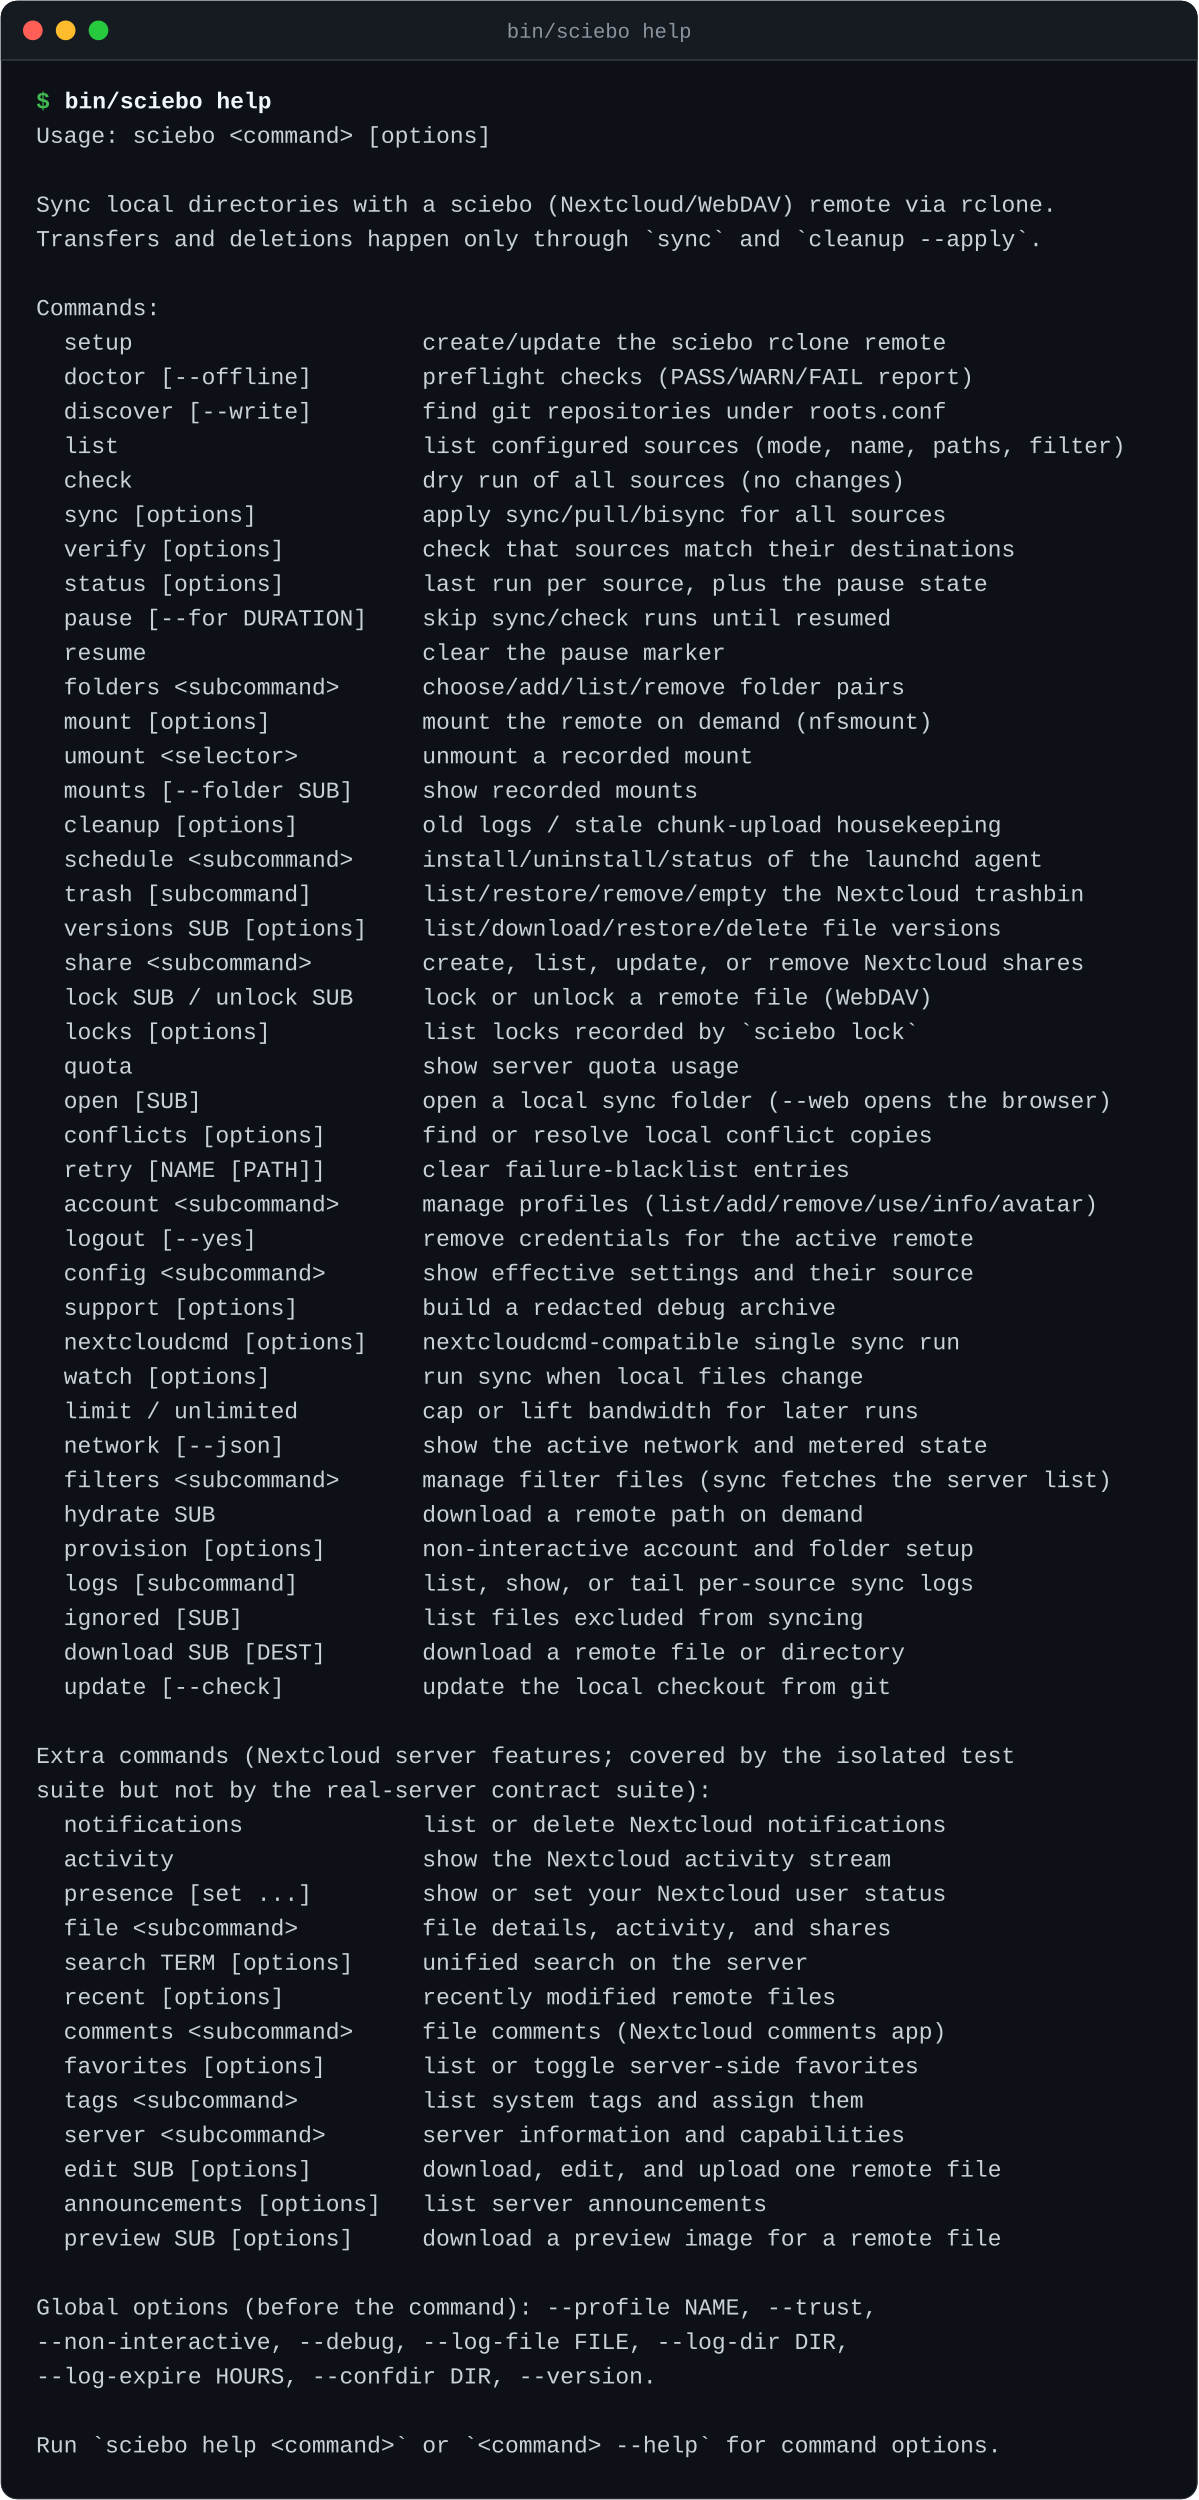
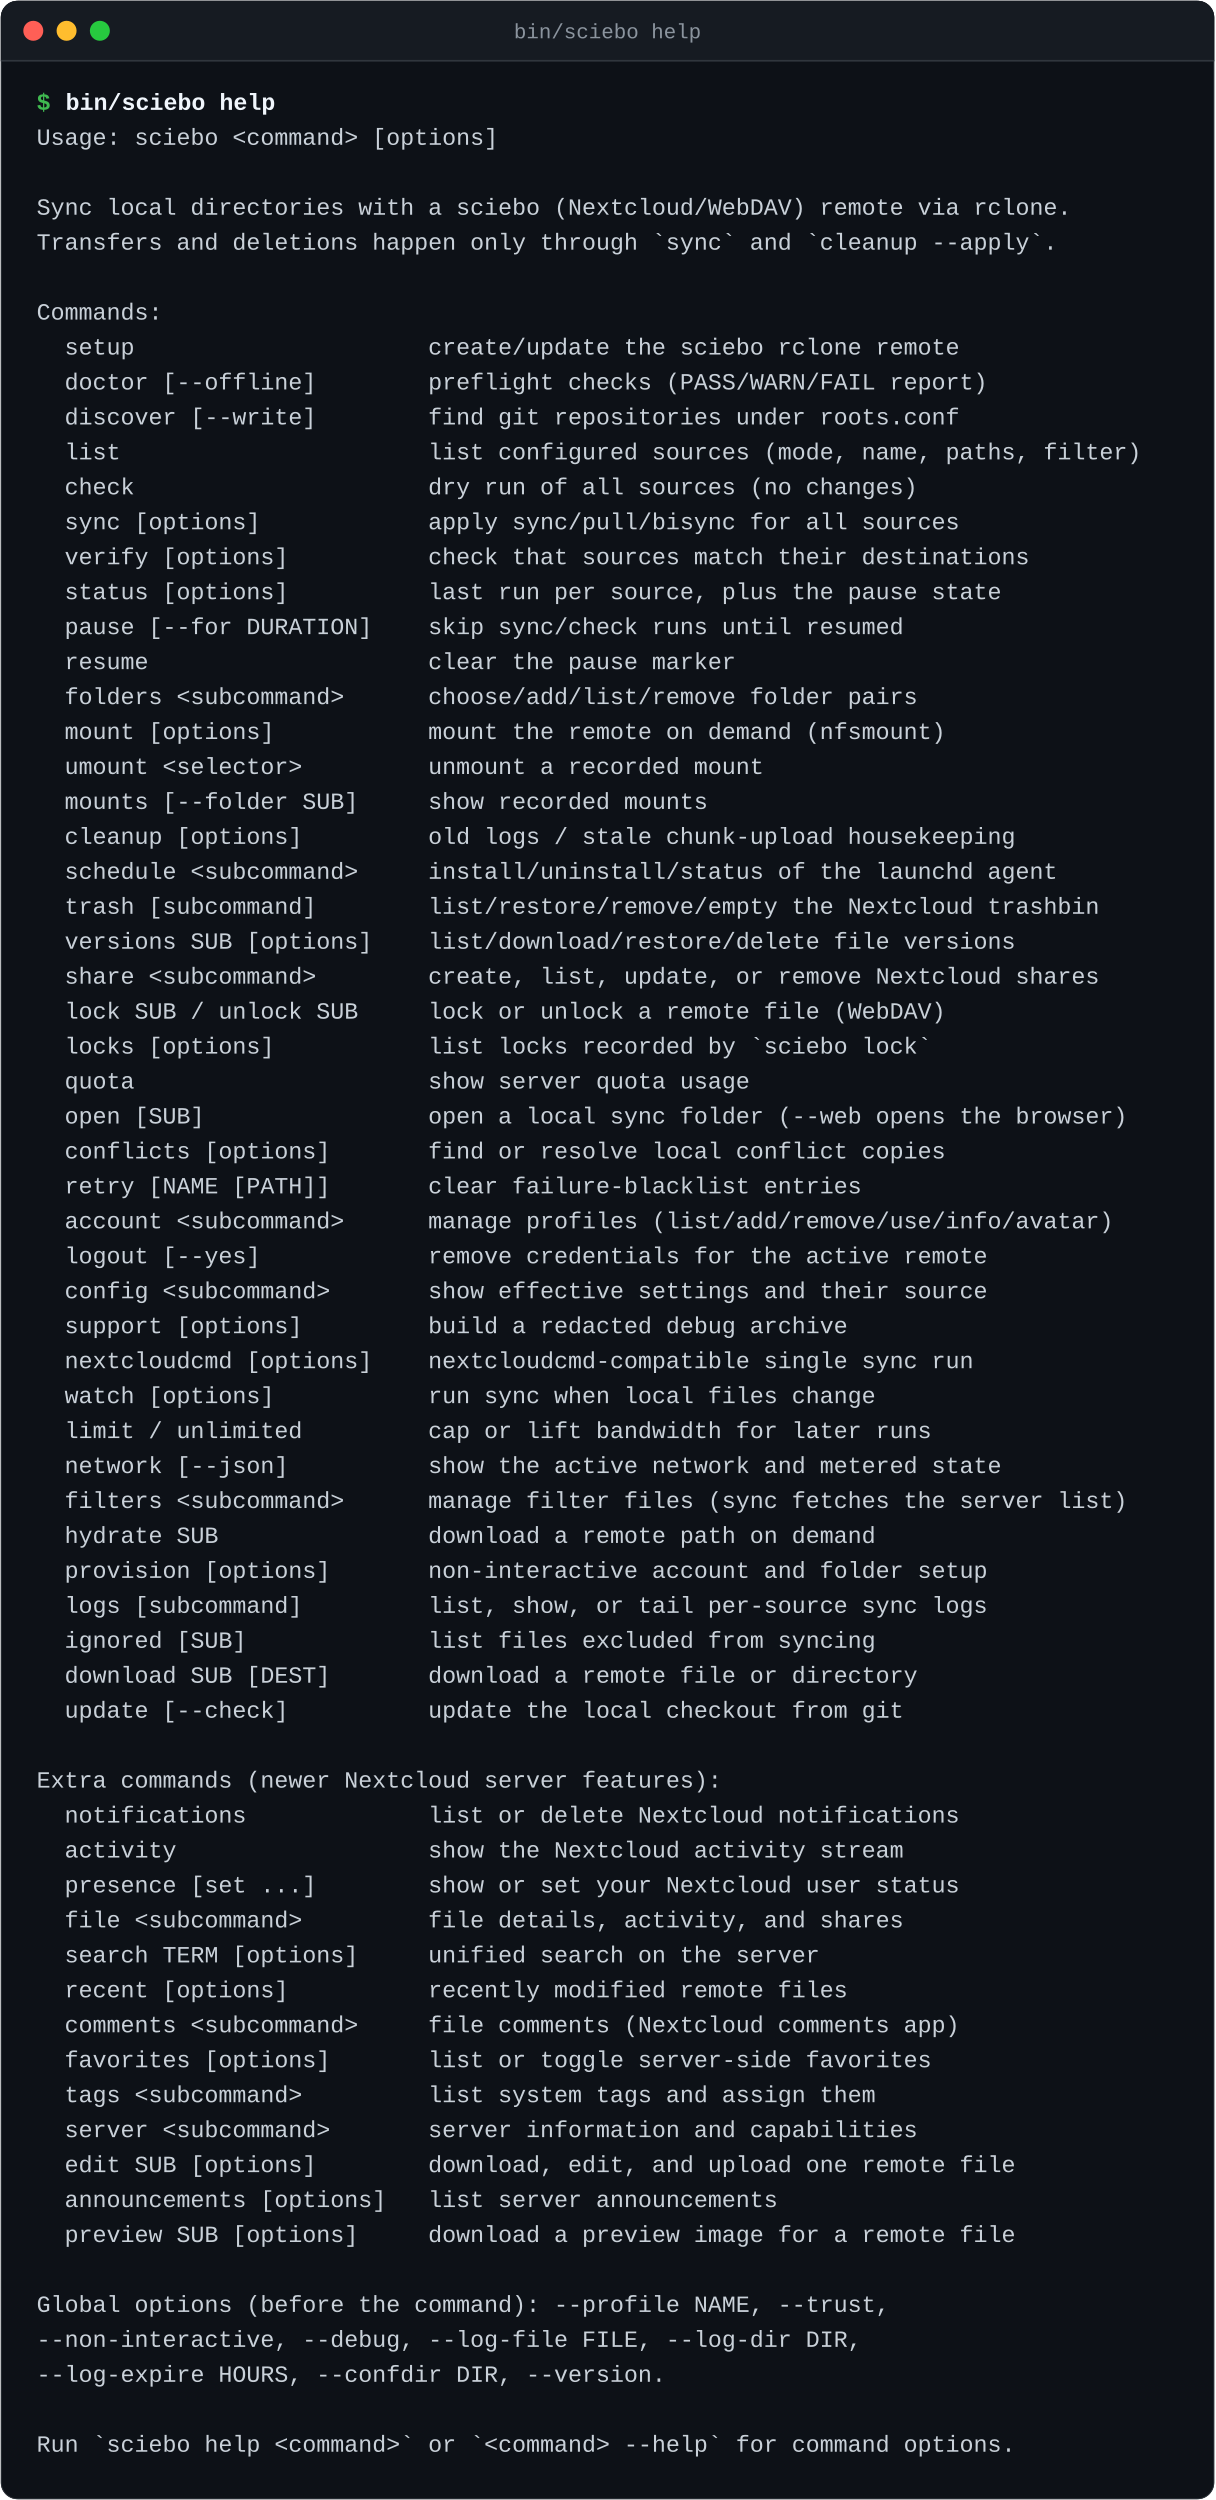
- <svg xmlns="http://www.w3.org/2000/svg" width="730" height="1523" viewBox="0 0 730 1523" role="img" aria-label="bin/sciebo help">
+ <svg xmlns="http://www.w3.org/2000/svg" width="730" height="1502" viewBox="0 0 730 1502" role="img" aria-label="bin/sciebo help">
  <defs>
    <clipPath id="win">
-       <rect x="0.5" y="0.5" width="729" height="1522" rx="10" />
+       <rect x="0.5" y="0.5" width="729" height="1501" rx="10" />
    </clipPath>
  </defs>
  <g clip-path="url(#win)">
-     <rect x="0.5" y="0.5" width="729" height="1522" rx="10" fill="#0d1117" stroke="#30363d" />
+     <rect x="0.5" y="0.5" width="729" height="1501" rx="10" fill="#0d1117" stroke="#30363d" />
    <rect x="0.5" y="0.5" width="729" height="36" fill="#161b22" />
    <line x1="0.5" y1="36.5" x2="729.5" y2="36.5" stroke="#30363d" />
    <circle cx="20.0" cy="18.5" r="6" fill="#ff5f56" />
    <circle cx="40.0" cy="18.5" r="6" fill="#ffbd2e" />
    <circle cx="60.0" cy="18.5" r="6" fill="#27c93f" />
    <text x="365.0" y="23" text-anchor="middle" font-family="ui-monospace, SFMono-Regular, Menlo, Consolas, Liberation Mono, monospace" font-size="12.5" fill="#8b949e">bin/sciebo help</text>
    <text x="22.0" y="66.0" font-family="ui-monospace, SFMono-Regular, Menlo, Consolas, Liberation Mono, monospace" font-size="14.0" fill="#3fb950" font-weight="600" xml:space="preserve">$ </text>
    <text x="39.4" y="66.0" font-family="ui-monospace, SFMono-Regular, Menlo, Consolas, Liberation Mono, monospace" font-size="14.0" fill="#f0f6fc" font-weight="600" xml:space="preserve">bin/sciebo help</text>
    <text x="22.0" y="87.0" font-family="ui-monospace, SFMono-Regular, Menlo, Consolas, Liberation Mono, monospace" font-size="14.0" fill="#c9d1d9" xml:space="preserve">Usage: sciebo &lt;command&gt; [options]</text>
    <text x="22.0" y="129.0" font-family="ui-monospace, SFMono-Regular, Menlo, Consolas, Liberation Mono, monospace" font-size="14.0" fill="#c9d1d9" xml:space="preserve">Sync local directories with a sciebo (Nextcloud/WebDAV) remote via rclone.</text>
    <text x="22.0" y="150.0" font-family="ui-monospace, SFMono-Regular, Menlo, Consolas, Liberation Mono, monospace" font-size="14.0" fill="#c9d1d9" xml:space="preserve">Transfers and deletions happen only through `sync` and `cleanup --apply`.</text>
    <text x="22.0" y="192.0" font-family="ui-monospace, SFMono-Regular, Menlo, Consolas, Liberation Mono, monospace" font-size="14.0" fill="#c9d1d9" xml:space="preserve">Commands:</text>
    <text x="22.0" y="213.0" font-family="ui-monospace, SFMono-Regular, Menlo, Consolas, Liberation Mono, monospace" font-size="14.0" fill="#c9d1d9" xml:space="preserve">  setup                     create/update the sciebo rclone remote</text>
    <text x="22.0" y="234.0" font-family="ui-monospace, SFMono-Regular, Menlo, Consolas, Liberation Mono, monospace" font-size="14.0" fill="#c9d1d9" xml:space="preserve">  doctor [--offline]        preflight checks (PASS/WARN/FAIL report)</text>
    <text x="22.0" y="255.0" font-family="ui-monospace, SFMono-Regular, Menlo, Consolas, Liberation Mono, monospace" font-size="14.0" fill="#c9d1d9" xml:space="preserve">  discover [--write]        find git repositories under roots.conf</text>
    <text x="22.0" y="276.0" font-family="ui-monospace, SFMono-Regular, Menlo, Consolas, Liberation Mono, monospace" font-size="14.0" fill="#c9d1d9" xml:space="preserve">  list                      list configured sources (mode, name, paths, filter)</text>
    <text x="22.0" y="297.0" font-family="ui-monospace, SFMono-Regular, Menlo, Consolas, Liberation Mono, monospace" font-size="14.0" fill="#c9d1d9" xml:space="preserve">  check                     dry run of all sources (no changes)</text>
    <text x="22.0" y="318.0" font-family="ui-monospace, SFMono-Regular, Menlo, Consolas, Liberation Mono, monospace" font-size="14.0" fill="#c9d1d9" xml:space="preserve">  sync [options]            apply sync/pull/bisync for all sources</text>
    <text x="22.0" y="339.0" font-family="ui-monospace, SFMono-Regular, Menlo, Consolas, Liberation Mono, monospace" font-size="14.0" fill="#c9d1d9" xml:space="preserve">  verify [options]          check that sources match their destinations</text>
    <text x="22.0" y="360.0" font-family="ui-monospace, SFMono-Regular, Menlo, Consolas, Liberation Mono, monospace" font-size="14.0" fill="#c9d1d9" xml:space="preserve">  status [options]          last run per source, plus the pause state</text>
    <text x="22.0" y="381.0" font-family="ui-monospace, SFMono-Regular, Menlo, Consolas, Liberation Mono, monospace" font-size="14.0" fill="#c9d1d9" xml:space="preserve">  pause [--for DURATION]    skip sync/check runs until resumed</text>
    <text x="22.0" y="402.0" font-family="ui-monospace, SFMono-Regular, Menlo, Consolas, Liberation Mono, monospace" font-size="14.0" fill="#c9d1d9" xml:space="preserve">  resume                    clear the pause marker</text>
    <text x="22.0" y="423.0" font-family="ui-monospace, SFMono-Regular, Menlo, Consolas, Liberation Mono, monospace" font-size="14.0" fill="#c9d1d9" xml:space="preserve">  folders &lt;subcommand&gt;      choose/add/list/remove folder pairs</text>
    <text x="22.0" y="444.0" font-family="ui-monospace, SFMono-Regular, Menlo, Consolas, Liberation Mono, monospace" font-size="14.0" fill="#c9d1d9" xml:space="preserve">  mount [options]           mount the remote on demand (nfsmount)</text>
    <text x="22.0" y="465.0" font-family="ui-monospace, SFMono-Regular, Menlo, Consolas, Liberation Mono, monospace" font-size="14.0" fill="#c9d1d9" xml:space="preserve">  umount &lt;selector&gt;         unmount a recorded mount</text>
    <text x="22.0" y="486.0" font-family="ui-monospace, SFMono-Regular, Menlo, Consolas, Liberation Mono, monospace" font-size="14.0" fill="#c9d1d9" xml:space="preserve">  mounts [--folder SUB]     show recorded mounts</text>
    <text x="22.0" y="507.0" font-family="ui-monospace, SFMono-Regular, Menlo, Consolas, Liberation Mono, monospace" font-size="14.0" fill="#c9d1d9" xml:space="preserve">  cleanup [options]         old logs / stale chunk-upload housekeeping</text>
    <text x="22.0" y="528.0" font-family="ui-monospace, SFMono-Regular, Menlo, Consolas, Liberation Mono, monospace" font-size="14.0" fill="#c9d1d9" xml:space="preserve">  schedule &lt;subcommand&gt;     install/uninstall/status of the launchd agent</text>
    <text x="22.0" y="549.0" font-family="ui-monospace, SFMono-Regular, Menlo, Consolas, Liberation Mono, monospace" font-size="14.0" fill="#c9d1d9" xml:space="preserve">  trash [subcommand]        list/restore/remove/empty the Nextcloud trashbin</text>
    <text x="22.0" y="570.0" font-family="ui-monospace, SFMono-Regular, Menlo, Consolas, Liberation Mono, monospace" font-size="14.0" fill="#c9d1d9" xml:space="preserve">  versions SUB [options]    list/download/restore/delete file versions</text>
    <text x="22.0" y="591.0" font-family="ui-monospace, SFMono-Regular, Menlo, Consolas, Liberation Mono, monospace" font-size="14.0" fill="#c9d1d9" xml:space="preserve">  share &lt;subcommand&gt;        create, list, update, or remove Nextcloud shares</text>
    <text x="22.0" y="612.0" font-family="ui-monospace, SFMono-Regular, Menlo, Consolas, Liberation Mono, monospace" font-size="14.0" fill="#c9d1d9" xml:space="preserve">  lock SUB / unlock SUB     lock or unlock a remote file (WebDAV)</text>
    <text x="22.0" y="633.0" font-family="ui-monospace, SFMono-Regular, Menlo, Consolas, Liberation Mono, monospace" font-size="14.0" fill="#c9d1d9" xml:space="preserve">  locks [options]           list locks recorded by `sciebo lock`</text>
    <text x="22.0" y="654.0" font-family="ui-monospace, SFMono-Regular, Menlo, Consolas, Liberation Mono, monospace" font-size="14.0" fill="#c9d1d9" xml:space="preserve">  quota                     show server quota usage</text>
    <text x="22.0" y="675.0" font-family="ui-monospace, SFMono-Regular, Menlo, Consolas, Liberation Mono, monospace" font-size="14.0" fill="#c9d1d9" xml:space="preserve">  open [SUB]                open a local sync folder (--web opens the browser)</text>
    <text x="22.0" y="696.0" font-family="ui-monospace, SFMono-Regular, Menlo, Consolas, Liberation Mono, monospace" font-size="14.0" fill="#c9d1d9" xml:space="preserve">  conflicts [options]       find or resolve local conflict copies</text>
    <text x="22.0" y="717.0" font-family="ui-monospace, SFMono-Regular, Menlo, Consolas, Liberation Mono, monospace" font-size="14.0" fill="#c9d1d9" xml:space="preserve">  retry [NAME [PATH]]       clear failure-blacklist entries</text>
    <text x="22.0" y="738.0" font-family="ui-monospace, SFMono-Regular, Menlo, Consolas, Liberation Mono, monospace" font-size="14.0" fill="#c9d1d9" xml:space="preserve">  account &lt;subcommand&gt;      manage profiles (list/add/remove/use/info/avatar)</text>
    <text x="22.0" y="759.0" font-family="ui-monospace, SFMono-Regular, Menlo, Consolas, Liberation Mono, monospace" font-size="14.0" fill="#c9d1d9" xml:space="preserve">  logout [--yes]            remove credentials for the active remote</text>
    <text x="22.0" y="780.0" font-family="ui-monospace, SFMono-Regular, Menlo, Consolas, Liberation Mono, monospace" font-size="14.0" fill="#c9d1d9" xml:space="preserve">  config &lt;subcommand&gt;       show effective settings and their source</text>
    <text x="22.0" y="801.0" font-family="ui-monospace, SFMono-Regular, Menlo, Consolas, Liberation Mono, monospace" font-size="14.0" fill="#c9d1d9" xml:space="preserve">  support [options]         build a redacted debug archive</text>
    <text x="22.0" y="822.0" font-family="ui-monospace, SFMono-Regular, Menlo, Consolas, Liberation Mono, monospace" font-size="14.0" fill="#c9d1d9" xml:space="preserve">  nextcloudcmd [options]    nextcloudcmd-compatible single sync run</text>
    <text x="22.0" y="843.0" font-family="ui-monospace, SFMono-Regular, Menlo, Consolas, Liberation Mono, monospace" font-size="14.0" fill="#c9d1d9" xml:space="preserve">  watch [options]           run sync when local files change</text>
    <text x="22.0" y="864.0" font-family="ui-monospace, SFMono-Regular, Menlo, Consolas, Liberation Mono, monospace" font-size="14.0" fill="#c9d1d9" xml:space="preserve">  limit / unlimited         cap or lift bandwidth for later runs</text>
    <text x="22.0" y="885.0" font-family="ui-monospace, SFMono-Regular, Menlo, Consolas, Liberation Mono, monospace" font-size="14.0" fill="#c9d1d9" xml:space="preserve">  network [--json]          show the active network and metered state</text>
    <text x="22.0" y="906.0" font-family="ui-monospace, SFMono-Regular, Menlo, Consolas, Liberation Mono, monospace" font-size="14.0" fill="#c9d1d9" xml:space="preserve">  filters &lt;subcommand&gt;      manage filter files (sync fetches the server list)</text>
    <text x="22.0" y="927.0" font-family="ui-monospace, SFMono-Regular, Menlo, Consolas, Liberation Mono, monospace" font-size="14.0" fill="#c9d1d9" xml:space="preserve">  hydrate SUB               download a remote path on demand</text>
    <text x="22.0" y="948.0" font-family="ui-monospace, SFMono-Regular, Menlo, Consolas, Liberation Mono, monospace" font-size="14.0" fill="#c9d1d9" xml:space="preserve">  provision [options]       non-interactive account and folder setup</text>
    <text x="22.0" y="969.0" font-family="ui-monospace, SFMono-Regular, Menlo, Consolas, Liberation Mono, monospace" font-size="14.0" fill="#c9d1d9" xml:space="preserve">  logs [subcommand]         list, show, or tail per-source sync logs</text>
    <text x="22.0" y="990.0" font-family="ui-monospace, SFMono-Regular, Menlo, Consolas, Liberation Mono, monospace" font-size="14.0" fill="#c9d1d9" xml:space="preserve">  ignored [SUB]             list files excluded from syncing</text>
    <text x="22.0" y="1011.0" font-family="ui-monospace, SFMono-Regular, Menlo, Consolas, Liberation Mono, monospace" font-size="14.0" fill="#c9d1d9" xml:space="preserve">  download SUB [DEST]       download a remote file or directory</text>
    <text x="22.0" y="1032.0" font-family="ui-monospace, SFMono-Regular, Menlo, Consolas, Liberation Mono, monospace" font-size="14.0" fill="#c9d1d9" xml:space="preserve">  update [--check]          update the local checkout from git</text>
-     <text x="22.0" y="1074.0" font-family="ui-monospace, SFMono-Regular, Menlo, Consolas, Liberation Mono, monospace" font-size="14.0" fill="#c9d1d9" xml:space="preserve">Extra commands (Nextcloud server features; covered by the isolated test</text>
-     <text x="22.0" y="1095.0" font-family="ui-monospace, SFMono-Regular, Menlo, Consolas, Liberation Mono, monospace" font-size="14.0" fill="#c9d1d9" xml:space="preserve">suite but not by the real-server contract suite):</text>
-     <text x="22.0" y="1116.0" font-family="ui-monospace, SFMono-Regular, Menlo, Consolas, Liberation Mono, monospace" font-size="14.0" fill="#c9d1d9" xml:space="preserve">  notifications             list or delete Nextcloud notifications</text>
-     <text x="22.0" y="1137.0" font-family="ui-monospace, SFMono-Regular, Menlo, Consolas, Liberation Mono, monospace" font-size="14.0" fill="#c9d1d9" xml:space="preserve">  activity                  show the Nextcloud activity stream</text>
-     <text x="22.0" y="1158.0" font-family="ui-monospace, SFMono-Regular, Menlo, Consolas, Liberation Mono, monospace" font-size="14.0" fill="#c9d1d9" xml:space="preserve">  presence [set ...]        show or set your Nextcloud user status</text>
-     <text x="22.0" y="1179.0" font-family="ui-monospace, SFMono-Regular, Menlo, Consolas, Liberation Mono, monospace" font-size="14.0" fill="#c9d1d9" xml:space="preserve">  file &lt;subcommand&gt;         file details, activity, and shares</text>
-     <text x="22.0" y="1200.0" font-family="ui-monospace, SFMono-Regular, Menlo, Consolas, Liberation Mono, monospace" font-size="14.0" fill="#c9d1d9" xml:space="preserve">  search TERM [options]     unified search on the server</text>
-     <text x="22.0" y="1221.0" font-family="ui-monospace, SFMono-Regular, Menlo, Consolas, Liberation Mono, monospace" font-size="14.0" fill="#c9d1d9" xml:space="preserve">  recent [options]          recently modified remote files</text>
-     <text x="22.0" y="1242.0" font-family="ui-monospace, SFMono-Regular, Menlo, Consolas, Liberation Mono, monospace" font-size="14.0" fill="#c9d1d9" xml:space="preserve">  comments &lt;subcommand&gt;     file comments (Nextcloud comments app)</text>
-     <text x="22.0" y="1263.0" font-family="ui-monospace, SFMono-Regular, Menlo, Consolas, Liberation Mono, monospace" font-size="14.0" fill="#c9d1d9" xml:space="preserve">  favorites [options]       list or toggle server-side favorites</text>
-     <text x="22.0" y="1284.0" font-family="ui-monospace, SFMono-Regular, Menlo, Consolas, Liberation Mono, monospace" font-size="14.0" fill="#c9d1d9" xml:space="preserve">  tags &lt;subcommand&gt;         list system tags and assign them</text>
-     <text x="22.0" y="1305.0" font-family="ui-monospace, SFMono-Regular, Menlo, Consolas, Liberation Mono, monospace" font-size="14.0" fill="#c9d1d9" xml:space="preserve">  server &lt;subcommand&gt;       server information and capabilities</text>
-     <text x="22.0" y="1326.0" font-family="ui-monospace, SFMono-Regular, Menlo, Consolas, Liberation Mono, monospace" font-size="14.0" fill="#c9d1d9" xml:space="preserve">  edit SUB [options]        download, edit, and upload one remote file</text>
-     <text x="22.0" y="1347.0" font-family="ui-monospace, SFMono-Regular, Menlo, Consolas, Liberation Mono, monospace" font-size="14.0" fill="#c9d1d9" xml:space="preserve">  announcements [options]   list server announcements</text>
-     <text x="22.0" y="1368.0" font-family="ui-monospace, SFMono-Regular, Menlo, Consolas, Liberation Mono, monospace" font-size="14.0" fill="#c9d1d9" xml:space="preserve">  preview SUB [options]     download a preview image for a remote file</text>
-     <text x="22.0" y="1410.0" font-family="ui-monospace, SFMono-Regular, Menlo, Consolas, Liberation Mono, monospace" font-size="14.0" fill="#c9d1d9" xml:space="preserve">Global options (before the command): --profile NAME, --trust,</text>
-     <text x="22.0" y="1431.0" font-family="ui-monospace, SFMono-Regular, Menlo, Consolas, Liberation Mono, monospace" font-size="14.0" fill="#c9d1d9" xml:space="preserve">--non-interactive, --debug, --log-file FILE, --log-dir DIR,</text>
-     <text x="22.0" y="1452.0" font-family="ui-monospace, SFMono-Regular, Menlo, Consolas, Liberation Mono, monospace" font-size="14.0" fill="#c9d1d9" xml:space="preserve">--log-expire HOURS, --confdir DIR, --version.</text>
-     <text x="22.0" y="1494.0" font-family="ui-monospace, SFMono-Regular, Menlo, Consolas, Liberation Mono, monospace" font-size="14.0" fill="#c9d1d9" xml:space="preserve">Run `sciebo help &lt;command&gt;` or `&lt;command&gt; --help` for command options.</text>
+     <text x="22.0" y="1074.0" font-family="ui-monospace, SFMono-Regular, Menlo, Consolas, Liberation Mono, monospace" font-size="14.0" fill="#c9d1d9" xml:space="preserve">Extra commands (newer Nextcloud server features):</text>
+     <text x="22.0" y="1095.0" font-family="ui-monospace, SFMono-Regular, Menlo, Consolas, Liberation Mono, monospace" font-size="14.0" fill="#c9d1d9" xml:space="preserve">  notifications             list or delete Nextcloud notifications</text>
+     <text x="22.0" y="1116.0" font-family="ui-monospace, SFMono-Regular, Menlo, Consolas, Liberation Mono, monospace" font-size="14.0" fill="#c9d1d9" xml:space="preserve">  activity                  show the Nextcloud activity stream</text>
+     <text x="22.0" y="1137.0" font-family="ui-monospace, SFMono-Regular, Menlo, Consolas, Liberation Mono, monospace" font-size="14.0" fill="#c9d1d9" xml:space="preserve">  presence [set ...]        show or set your Nextcloud user status</text>
+     <text x="22.0" y="1158.0" font-family="ui-monospace, SFMono-Regular, Menlo, Consolas, Liberation Mono, monospace" font-size="14.0" fill="#c9d1d9" xml:space="preserve">  file &lt;subcommand&gt;         file details, activity, and shares</text>
+     <text x="22.0" y="1179.0" font-family="ui-monospace, SFMono-Regular, Menlo, Consolas, Liberation Mono, monospace" font-size="14.0" fill="#c9d1d9" xml:space="preserve">  search TERM [options]     unified search on the server</text>
+     <text x="22.0" y="1200.0" font-family="ui-monospace, SFMono-Regular, Menlo, Consolas, Liberation Mono, monospace" font-size="14.0" fill="#c9d1d9" xml:space="preserve">  recent [options]          recently modified remote files</text>
+     <text x="22.0" y="1221.0" font-family="ui-monospace, SFMono-Regular, Menlo, Consolas, Liberation Mono, monospace" font-size="14.0" fill="#c9d1d9" xml:space="preserve">  comments &lt;subcommand&gt;     file comments (Nextcloud comments app)</text>
+     <text x="22.0" y="1242.0" font-family="ui-monospace, SFMono-Regular, Menlo, Consolas, Liberation Mono, monospace" font-size="14.0" fill="#c9d1d9" xml:space="preserve">  favorites [options]       list or toggle server-side favorites</text>
+     <text x="22.0" y="1263.0" font-family="ui-monospace, SFMono-Regular, Menlo, Consolas, Liberation Mono, monospace" font-size="14.0" fill="#c9d1d9" xml:space="preserve">  tags &lt;subcommand&gt;         list system tags and assign them</text>
+     <text x="22.0" y="1284.0" font-family="ui-monospace, SFMono-Regular, Menlo, Consolas, Liberation Mono, monospace" font-size="14.0" fill="#c9d1d9" xml:space="preserve">  server &lt;subcommand&gt;       server information and capabilities</text>
+     <text x="22.0" y="1305.0" font-family="ui-monospace, SFMono-Regular, Menlo, Consolas, Liberation Mono, monospace" font-size="14.0" fill="#c9d1d9" xml:space="preserve">  edit SUB [options]        download, edit, and upload one remote file</text>
+     <text x="22.0" y="1326.0" font-family="ui-monospace, SFMono-Regular, Menlo, Consolas, Liberation Mono, monospace" font-size="14.0" fill="#c9d1d9" xml:space="preserve">  announcements [options]   list server announcements</text>
+     <text x="22.0" y="1347.0" font-family="ui-monospace, SFMono-Regular, Menlo, Consolas, Liberation Mono, monospace" font-size="14.0" fill="#c9d1d9" xml:space="preserve">  preview SUB [options]     download a preview image for a remote file</text>
+     <text x="22.0" y="1389.0" font-family="ui-monospace, SFMono-Regular, Menlo, Consolas, Liberation Mono, monospace" font-size="14.0" fill="#c9d1d9" xml:space="preserve">Global options (before the command): --profile NAME, --trust,</text>
+     <text x="22.0" y="1410.0" font-family="ui-monospace, SFMono-Regular, Menlo, Consolas, Liberation Mono, monospace" font-size="14.0" fill="#c9d1d9" xml:space="preserve">--non-interactive, --debug, --log-file FILE, --log-dir DIR,</text>
+     <text x="22.0" y="1431.0" font-family="ui-monospace, SFMono-Regular, Menlo, Consolas, Liberation Mono, monospace" font-size="14.0" fill="#c9d1d9" xml:space="preserve">--log-expire HOURS, --confdir DIR, --version.</text>
+     <text x="22.0" y="1473.0" font-family="ui-monospace, SFMono-Regular, Menlo, Consolas, Liberation Mono, monospace" font-size="14.0" fill="#c9d1d9" xml:space="preserve">Run `sciebo help &lt;command&gt;` or `&lt;command&gt; --help` for command options.</text>
  </g>
</svg>
